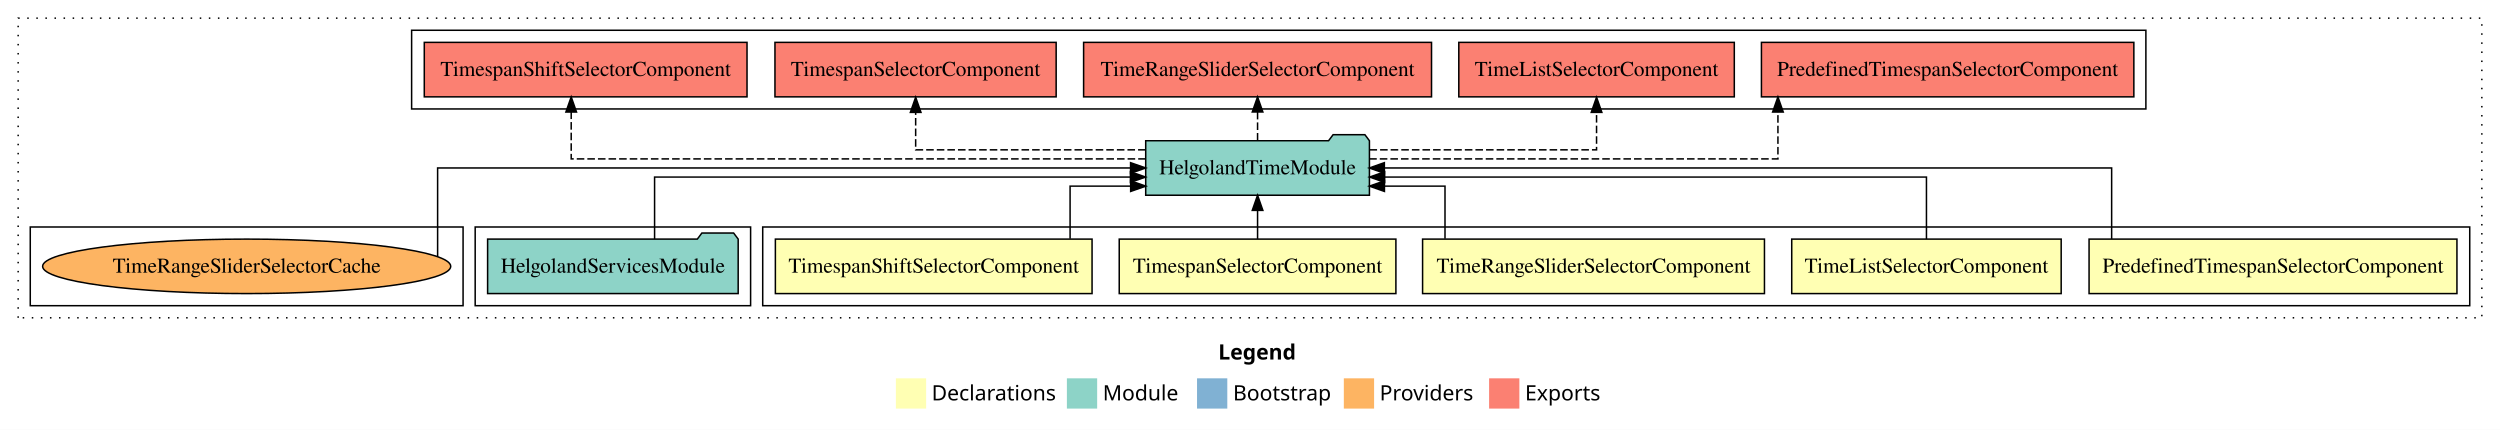
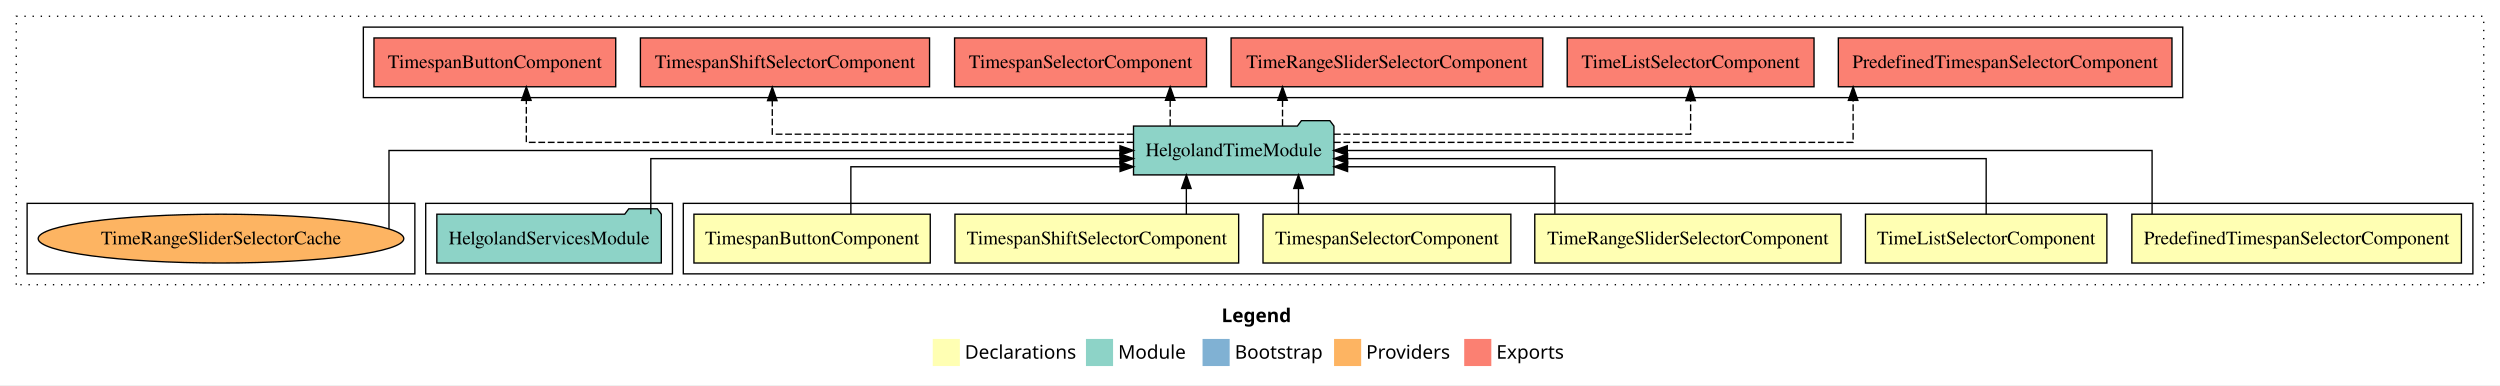
- <svg xmlns="http://www.w3.org/2000/svg" width="1652pt" height="284pt" viewBox="0.00 0.00 1652.00 284.00">
+ <svg xmlns="http://www.w3.org/2000/svg" width="1844pt" height="284pt" viewBox="0.00 0.00 1844.00 284.00">
  <g id="graph0" class="graph" transform="scale(1 1) rotate(0) translate(4 280)">
-     <polygon fill="#ffffff" stroke="transparent" points="-4,4 -4,-280 1648,-280 1648,4 -4,4" />
-     <text text-anchor="start" x="801.009" y="-42.4" font-family="sans-serif" font-weight="bold" font-size="14.00" fill="#000000">Legend</text>
-     <polygon fill="#ffffb3" stroke="transparent" points="588,-10 588,-30 608,-30 608,-10 588,-10" />
-     <text text-anchor="start" x="611.629" y="-15.4" font-family="sans-serif" font-size="14.00" fill="#000000">  Declarations</text>
-     <polygon fill="#8dd3c7" stroke="transparent" points="701,-10 701,-30 721,-30 721,-10 701,-10" />
-     <text text-anchor="start" x="724.725" y="-15.4" font-family="sans-serif" font-size="14.00" fill="#000000">  Module</text>
-     <polygon fill="#80b1d3" stroke="transparent" points="787,-10 787,-30 807,-30 807,-10 787,-10" />
-     <text text-anchor="start" x="810.781" y="-15.4" font-family="sans-serif" font-size="14.00" fill="#000000">  Bootstrap</text>
-     <polygon fill="#fdb462" stroke="transparent" points="884,-10 884,-30 904,-30 904,-10 884,-10" />
-     <text text-anchor="start" x="907.673" y="-15.4" font-family="sans-serif" font-size="14.00" fill="#000000">  Providers</text>
-     <polygon fill="#fb8072" stroke="transparent" points="980,-10 980,-30 1000,-30 1000,-10 980,-10" />
-     <text text-anchor="start" x="1003.726" y="-15.4" font-family="sans-serif" font-size="14.00" fill="#000000">  Exports</text>
+     <polygon fill="#ffffff" stroke="transparent" points="-4,4 -4,-280 1840,-280 1840,4 -4,4" />
+     <text text-anchor="start" x="897.009" y="-42.4" font-family="sans-serif" font-weight="bold" font-size="14.00" fill="#000000">Legend</text>
+     <polygon fill="#ffffb3" stroke="transparent" points="684,-10 684,-30 704,-30 704,-10 684,-10" />
+     <text text-anchor="start" x="707.629" y="-15.4" font-family="sans-serif" font-size="14.00" fill="#000000">  Declarations</text>
+     <polygon fill="#8dd3c7" stroke="transparent" points="797,-10 797,-30 817,-30 817,-10 797,-10" />
+     <text text-anchor="start" x="820.725" y="-15.4" font-family="sans-serif" font-size="14.00" fill="#000000">  Module</text>
+     <polygon fill="#80b1d3" stroke="transparent" points="883,-10 883,-30 903,-30 903,-10 883,-10" />
+     <text text-anchor="start" x="906.781" y="-15.4" font-family="sans-serif" font-size="14.00" fill="#000000">  Bootstrap</text>
+     <polygon fill="#fdb462" stroke="transparent" points="980,-10 980,-30 1000,-30 1000,-10 980,-10" />
+     <text text-anchor="start" x="1003.673" y="-15.4" font-family="sans-serif" font-size="14.00" fill="#000000">  Providers</text>
+     <polygon fill="#fb8072" stroke="transparent" points="1076,-10 1076,-30 1096,-30 1096,-10 1076,-10" />
+     <text text-anchor="start" x="1099.726" y="-15.4" font-family="sans-serif" font-size="14.00" fill="#000000">  Exports</text>
    <g id="clust1" class="cluster">
-       <polygon fill="none" stroke="#000000" stroke-dasharray="1,5" points="8,-70 8,-268 1636,-268 1636,-70 8,-70" />
+       <polygon fill="none" stroke="#000000" stroke-dasharray="1,5" points="8,-70 8,-268 1828,-268 1828,-70 8,-70" />
    </g>
    <g id="clust2" class="cluster">
-       <polygon fill="none" stroke="#000000" points="500,-78 500,-130 1628,-130 1628,-78 500,-78" />
+       <polygon fill="none" stroke="#000000" points="500,-78 500,-130 1820,-130 1820,-78 500,-78" />
    </g>
-     <g id="clust8" class="cluster">
+     <g id="clust9" class="cluster">
      <polygon fill="none" stroke="#000000" points="310,-78 310,-130 492,-130 492,-78 310,-78" />
    </g>
-     <g id="clust9" class="cluster">
-       <polygon fill="none" stroke="#000000" points="268,-208 268,-260 1414,-260 1414,-208 268,-208" />
+     <g id="clust10" class="cluster">
+       <polygon fill="none" stroke="#000000" points="264,-208 264,-260 1606,-260 1606,-208 264,-208" />
    </g>
-     <g id="clust11" class="cluster">
+     <g id="clust12" class="cluster">
      <polygon fill="none" stroke="#000000" points="16,-78 16,-130 302,-130 302,-78 16,-78" />
    </g>
    <g id="node1" class="node">
-       <polygon fill="#ffffb3" stroke="#000000" points="1619.546,-122 1376.454,-122 1376.454,-86 1619.546,-86 1619.546,-122" />
-       <text text-anchor="middle" x="1498" y="-99.8" font-family="Times,serif" font-size="14.00" fill="#000000">PredefinedTimespanSelectorComponent</text>
+       <polygon fill="#ffffb3" stroke="#000000" points="1811.546,-122 1568.454,-122 1568.454,-86 1811.546,-86 1811.546,-122" />
+       <text text-anchor="middle" x="1690" y="-99.8" font-family="Times,serif" font-size="14.00" fill="#000000">PredefinedTimespanSelectorComponent</text>
+     </g>
+     <g id="node7" class="node">
+       <polygon fill="#8dd3c7" stroke="#000000" points="979.916,-187 976.916,-191 955.916,-191 952.916,-187 832.084,-187 832.084,-151 979.916,-151 979.916,-187" />
+       <text text-anchor="middle" x="906" y="-164.8" font-family="Times,serif" font-size="14.00" fill="#000000">HelgolandTimeModule</text>
+     </g>
+     <g id="edge1" class="edge">
+       <path fill="none" stroke="#000000" d="M1583.375,-122.106C1583.375,-141.339 1583.375,-169 1583.375,-169 1583.375,-169 989.78,-169 989.78,-169" />
+       <polygon fill="#000000" stroke="#000000" points="989.78,-165.5 979.78,-169 989.78,-172.5 989.78,-165.5" />
+     </g>
+     <g id="node2" class="node">
+       <polygon fill="#ffffb3" stroke="#000000" points="1550.028,-122 1371.972,-122 1371.972,-86 1550.028,-86 1550.028,-122" />
+       <text text-anchor="middle" x="1461" y="-99.8" font-family="Times,serif" font-size="14.00" fill="#000000">TimeListSelectorComponent</text>
+     </g>
+     <g id="edge2" class="edge">
+       <path fill="none" stroke="#000000" d="M1461,-122.022C1461,-139.373 1461,-163 1461,-163 1461,-163 989.987,-163 989.987,-163" />
+       <polygon fill="#000000" stroke="#000000" points="989.987,-159.5 979.987,-163 989.986,-166.5 989.987,-159.5" />
+     </g>
+     <g id="node3" class="node">
+       <polygon fill="#ffffb3" stroke="#000000" points="1353.954,-122 1128.046,-122 1128.046,-86 1353.954,-86 1353.954,-122" />
+       <text text-anchor="middle" x="1241" y="-99.8" font-family="Times,serif" font-size="14.00" fill="#000000">TimeRangeSliderSelectorComponent</text>
+     </g>
+     <g id="edge3" class="edge">
+       <path fill="none" stroke="#000000" d="M1142.857,-122.24C1142.857,-137.571 1142.857,-157 1142.857,-157 1142.857,-157 989.969,-157 989.969,-157" />
+       <polygon fill="#000000" stroke="#000000" points="989.969,-153.5 979.969,-157 989.969,-160.5 989.969,-153.5" />
+     </g>
+     <g id="node4" class="node">
+       <polygon fill="#ffffb3" stroke="#000000" points="1110.409,-122 927.591,-122 927.591,-86 1110.409,-86 1110.409,-122" />
+       <text text-anchor="middle" x="1019" y="-99.8" font-family="Times,serif" font-size="14.00" fill="#000000">TimespanSelectorComponent</text>
+     </g>
+     <g id="edge4" class="edge">
+       <path fill="none" stroke="#000000" d="M953.752,-122.106C953.752,-122.106 953.752,-140.991 953.752,-140.991" />
+       <polygon fill="#000000" stroke="#000000" points="950.252,-140.991 953.752,-150.991 957.252,-140.991 950.252,-140.991" />
+     </g>
+     <g id="node5" class="node">
+       <polygon fill="#ffffb3" stroke="#000000" points="909.633,-122 700.367,-122 700.367,-86 909.633,-86 909.633,-122" />
+       <text text-anchor="middle" x="805" y="-99.8" font-family="Times,serif" font-size="14.00" fill="#000000">TimespanShiftSelectorComponent</text>
+     </g>
+     <g id="edge5" class="edge">
+       <path fill="none" stroke="#000000" d="M871.054,-122.106C871.054,-122.106 871.054,-140.991 871.054,-140.991" />
+       <polygon fill="#000000" stroke="#000000" points="867.554,-140.991 871.054,-150.991 874.554,-140.991 867.554,-140.991" />
    </g>
    <g id="node6" class="node">
-       <polygon fill="#8dd3c7" stroke="#000000" points="900.916,-187 897.916,-191 876.916,-191 873.916,-187 753.084,-187 753.084,-151 900.916,-151 900.916,-187" />
-       <text text-anchor="middle" x="827" y="-164.8" font-family="Times,serif" font-size="14.00" fill="#000000">HelgolandTimeModule</text>
+       <polygon fill="#ffffb3" stroke="#000000" points="682.158,-122 507.842,-122 507.842,-86 682.158,-86 682.158,-122" />
+       <text text-anchor="middle" x="595" y="-99.8" font-family="Times,serif" font-size="14.00" fill="#000000">TimespanButtonComponent</text>
    </g>
-     <g id="edge1" class="edge">
-       <path fill="none" stroke="#000000" d="M1391.375,-122.106C1391.375,-141.339 1391.375,-169 1391.375,-169 1391.375,-169 910.782,-169 910.782,-169" />
-       <polygon fill="#000000" stroke="#000000" points="910.782,-165.5 900.782,-169 910.782,-172.5 910.782,-165.5" />
+     <g id="edge6" class="edge">
+       <path fill="none" stroke="#000000" d="M623.601,-122.24C623.601,-137.571 623.601,-157 623.601,-157 623.601,-157 822.172,-157 822.172,-157" />
+       <polygon fill="#000000" stroke="#000000" points="822.172,-160.5 832.172,-157 822.172,-153.5 822.172,-160.5" />
    </g>
-     <g id="node2" class="node">
-       <polygon fill="#ffffb3" stroke="#000000" points="1358.028,-122 1179.972,-122 1179.972,-86 1358.028,-86 1358.028,-122" />
-       <text text-anchor="middle" x="1269" y="-99.8" font-family="Times,serif" font-size="14.00" fill="#000000">TimeListSelectorComponent</text>
+     <g id="node9" class="node">
+       <polygon fill="#fb8072" stroke="#000000" points="1598.047,-252 1351.953,-252 1351.953,-216 1598.047,-216 1598.047,-252" />
+       <text text-anchor="middle" x="1475" y="-229.8" font-family="Times,serif" font-size="14.00" fill="#000000">PredefinedTimespanSelectorComponent </text>
    </g>
-     <g id="edge2" class="edge">
-       <path fill="none" stroke="#000000" d="M1269,-122.022C1269,-139.373 1269,-163 1269,-163 1269,-163 910.981,-163 910.981,-163" />
-       <polygon fill="#000000" stroke="#000000" points="910.981,-159.5 900.981,-163 910.981,-166.5 910.981,-159.5" />
+     <g id="edge8" class="edge">
+       <path fill="none" stroke="#000000" stroke-dasharray="5,2" d="M979.91,-175C1109.21,-175 1362.857,-175 1362.857,-175 1362.857,-175 1362.857,-205.977 1362.857,-205.977" />
+       <polygon fill="#000000" stroke="#000000" points="1359.357,-205.977 1362.857,-215.977 1366.357,-205.977 1359.357,-205.977" />
    </g>
-     <g id="node3" class="node">
-       <polygon fill="#ffffb3" stroke="#000000" points="1161.954,-122 936.046,-122 936.046,-86 1161.954,-86 1161.954,-122" />
-       <text text-anchor="middle" x="1049" y="-99.8" font-family="Times,serif" font-size="14.00" fill="#000000">TimeRangeSliderSelectorComponent</text>
+     <g id="node10" class="node">
+       <polygon fill="#fb8072" stroke="#000000" points="1334.027,-252 1151.973,-252 1151.973,-216 1334.027,-216 1334.027,-252" />
+       <text text-anchor="middle" x="1243" y="-229.8" font-family="Times,serif" font-size="14.00" fill="#000000">TimeListSelectorComponent </text>
    </g>
-     <g id="edge3" class="edge">
-       <path fill="none" stroke="#000000" d="M950.857,-122.24C950.857,-137.571 950.857,-157 950.857,-157 950.857,-157 910.836,-157 910.836,-157" />
-       <polygon fill="#000000" stroke="#000000" points="910.836,-153.5 900.836,-157 910.836,-160.5 910.836,-153.5" />
+     <g id="edge9" class="edge">
+       <path fill="none" stroke="#000000" stroke-dasharray="5,2" d="M979.956,-181C1079.158,-181 1243,-181 1243,-181 1243,-181 1243,-205.76 1243,-205.76" />
+       <polygon fill="#000000" stroke="#000000" points="1239.5,-205.76 1243,-215.76 1246.5,-205.76 1239.5,-205.76" />
    </g>
-     <g id="node4" class="node">
-       <polygon fill="#ffffb3" stroke="#000000" points="918.409,-122 735.591,-122 735.591,-86 918.409,-86 918.409,-122" />
-       <text text-anchor="middle" x="827" y="-99.8" font-family="Times,serif" font-size="14.00" fill="#000000">TimespanSelectorComponent</text>
+     <g id="node11" class="node">
+       <polygon fill="#fb8072" stroke="#000000" points="1133.954,-252 904.046,-252 904.046,-216 1133.954,-216 1133.954,-252" />
+       <text text-anchor="middle" x="1019" y="-229.8" font-family="Times,serif" font-size="14.00" fill="#000000">TimeRangeSliderSelectorComponent </text>
    </g>
-     <g id="edge4" class="edge">
-       <path fill="none" stroke="#000000" d="M827,-122.106C827,-122.106 827,-140.991 827,-140.991" />
-       <polygon fill="#000000" stroke="#000000" points="823.5,-140.991 827,-150.991 830.5,-140.991 823.5,-140.991" />
+     <g id="edge10" class="edge">
+       <path fill="none" stroke="#000000" stroke-dasharray="5,2" d="M941.99,-187.106C941.99,-187.106 941.99,-205.991 941.99,-205.991" />
+       <polygon fill="#000000" stroke="#000000" points="938.49,-205.991 941.99,-215.991 945.49,-205.991 938.49,-205.991" />
    </g>
-     <g id="node5" class="node">
-       <polygon fill="#ffffb3" stroke="#000000" points="717.633,-122 508.367,-122 508.367,-86 717.633,-86 717.633,-122" />
-       <text text-anchor="middle" x="613" y="-99.8" font-family="Times,serif" font-size="14.00" fill="#000000">TimespanShiftSelectorComponent</text>
+     <g id="node12" class="node">
+       <polygon fill="#fb8072" stroke="#000000" points="885.908,-252 700.092,-252 700.092,-216 885.908,-216 885.908,-252" />
+       <text text-anchor="middle" x="793" y="-229.8" font-family="Times,serif" font-size="14.00" fill="#000000">TimespanSelectorComponent </text>
    </g>
-     <g id="edge5" class="edge">
-       <path fill="none" stroke="#000000" d="M703.114,-122.24C703.114,-137.571 703.114,-157 703.114,-157 703.114,-157 743.146,-157 743.146,-157" />
-       <polygon fill="#000000" stroke="#000000" points="743.146,-160.5 753.146,-157 743.146,-153.5 743.146,-160.5" />
+     <g id="edge11" class="edge">
+       <path fill="none" stroke="#000000" stroke-dasharray="5,2" d="M859.123,-187.106C859.123,-187.106 859.123,-205.991 859.123,-205.991" />
+       <polygon fill="#000000" stroke="#000000" points="855.623,-205.991 859.123,-215.991 862.623,-205.991 855.623,-205.991" />
+     </g>
+     <g id="node13" class="node">
+       <polygon fill="#fb8072" stroke="#000000" points="681.633,-252 468.367,-252 468.367,-216 681.633,-216 681.633,-252" />
+       <text text-anchor="middle" x="575" y="-229.8" font-family="Times,serif" font-size="14.00" fill="#000000">TimespanShiftSelectorComponent </text>
+     </g>
+     <g id="edge12" class="edge">
+       <path fill="none" stroke="#000000" stroke-dasharray="5,2" d="M832.146,-181C732.042,-181 565.636,-181 565.636,-181 565.636,-181 565.636,-205.76 565.636,-205.76" />
+       <polygon fill="#000000" stroke="#000000" points="562.136,-205.76 565.636,-215.76 569.136,-205.76 562.136,-205.76" />
+     </g>
+     <g id="node14" class="node">
+       <polygon fill="#fb8072" stroke="#000000" points="450.158,-252 271.842,-252 271.842,-216 450.158,-216 450.158,-252" />
+       <text text-anchor="middle" x="361" y="-229.8" font-family="Times,serif" font-size="14.00" fill="#000000">TimespanButtonComponent </text>
+     </g>
+     <g id="edge13" class="edge">
+       <path fill="none" stroke="#000000" stroke-dasharray="5,2" d="M832.072,-175C688.129,-175 384.217,-175 384.217,-175 384.217,-175 384.217,-205.977 384.217,-205.977" />
+       <polygon fill="#000000" stroke="#000000" points="380.717,-205.977 384.217,-215.977 387.717,-205.977 380.717,-205.977" />
    </g>
    <g id="node8" class="node">
-       <polygon fill="#fb8072" stroke="#000000" points="1406.047,-252 1159.953,-252 1159.953,-216 1406.047,-216 1406.047,-252" />
-       <text text-anchor="middle" x="1283" y="-229.8" font-family="Times,serif" font-size="14.00" fill="#000000">PredefinedTimespanSelectorComponent </text>
-     </g>
-     <g id="edge7" class="edge">
-       <path fill="none" stroke="#000000" stroke-dasharray="5,2" d="M900.766,-175C1001.802,-175 1170.857,-175 1170.857,-175 1170.857,-175 1170.857,-205.977 1170.857,-205.977" />
-       <polygon fill="#000000" stroke="#000000" points="1167.357,-205.977 1170.857,-215.977 1174.357,-205.977 1167.357,-205.977" />
-     </g>
-     <g id="node9" class="node">
-       <polygon fill="#fb8072" stroke="#000000" points="1142.027,-252 959.973,-252 959.973,-216 1142.027,-216 1142.027,-252" />
-       <text text-anchor="middle" x="1051" y="-229.8" font-family="Times,serif" font-size="14.00" fill="#000000">TimeListSelectorComponent </text>
-     </g>
-     <g id="edge8" class="edge">
-       <path fill="none" stroke="#000000" stroke-dasharray="5,2" d="M900.967,-181C966.213,-181 1051,-181 1051,-181 1051,-181 1051,-205.76 1051,-205.76" />
-       <polygon fill="#000000" stroke="#000000" points="1047.5,-205.76 1051,-215.76 1054.5,-205.76 1047.5,-205.76" />
-     </g>
-     <g id="node10" class="node">
-       <polygon fill="#fb8072" stroke="#000000" points="941.954,-252 712.046,-252 712.046,-216 941.954,-216 941.954,-252" />
-       <text text-anchor="middle" x="827" y="-229.8" font-family="Times,serif" font-size="14.00" fill="#000000">TimeRangeSliderSelectorComponent </text>
-     </g>
-     <g id="edge9" class="edge">
-       <path fill="none" stroke="#000000" stroke-dasharray="5,2" d="M827,-187.106C827,-187.106 827,-205.991 827,-205.991" />
-       <polygon fill="#000000" stroke="#000000" points="823.5,-205.991 827,-215.991 830.5,-205.991 823.5,-205.991" />
-     </g>
-     <g id="node11" class="node">
-       <polygon fill="#fb8072" stroke="#000000" points="693.908,-252 508.092,-252 508.092,-216 693.908,-216 693.908,-252" />
-       <text text-anchor="middle" x="601" y="-229.8" font-family="Times,serif" font-size="14.00" fill="#000000">TimespanSelectorComponent </text>
-     </g>
-     <g id="edge10" class="edge">
-       <path fill="none" stroke="#000000" stroke-dasharray="5,2" d="M753.022,-181C687.131,-181 601.069,-181 601.069,-181 601.069,-181 601.069,-205.76 601.069,-205.76" />
-       <polygon fill="#000000" stroke="#000000" points="597.569,-205.76 601.069,-215.76 604.569,-205.76 597.569,-205.76" />
-     </g>
-     <g id="node12" class="node">
-       <polygon fill="#fb8072" stroke="#000000" points="489.633,-252 276.367,-252 276.367,-216 489.633,-216 489.633,-252" />
-       <text text-anchor="middle" x="383" y="-229.8" font-family="Times,serif" font-size="14.00" fill="#000000">TimespanShiftSelectorComponent </text>
-     </g>
-     <g id="edge11" class="edge">
-       <path fill="none" stroke="#000000" stroke-dasharray="5,2" d="M753.12,-175C624.602,-175 373.452,-175 373.452,-175 373.452,-175 373.452,-205.977 373.452,-205.977" />
-       <polygon fill="#000000" stroke="#000000" points="369.952,-205.977 373.452,-215.977 376.952,-205.977 369.952,-205.977" />
-     </g>
-     <g id="node7" class="node">
      <polygon fill="#8dd3c7" stroke="#000000" points="483.789,-122 480.789,-126 459.789,-126 456.789,-122 318.211,-122 318.211,-86 483.789,-86 483.789,-122" />
      <text text-anchor="middle" x="401" y="-99.8" font-family="Times,serif" font-size="14.00" fill="#000000">HelgolandServicesModule</text>
    </g>
-     <g id="edge6" class="edge">
-       <path fill="none" stroke="#000000" d="M428.548,-122.022C428.548,-139.373 428.548,-163 428.548,-163 428.548,-163 742.988,-163 742.988,-163" />
-       <polygon fill="#000000" stroke="#000000" points="742.988,-166.5 752.988,-163 742.988,-159.5 742.988,-166.5" />
+     <g id="edge7" class="edge">
+       <path fill="none" stroke="#000000" d="M476.039,-122.022C476.039,-139.373 476.039,-163 476.039,-163 476.039,-163 822.087,-163 822.087,-163" />
+       <polygon fill="#000000" stroke="#000000" points="822.087,-166.5 832.087,-163 822.087,-159.5 822.087,-166.5" />
    </g>
-     <g id="node13" class="node">
+     <g id="node15" class="node">
      <ellipse fill="#fdb462" stroke="#000000" cx="159" cy="-104" rx="134.845" ry="18" />
      <text text-anchor="middle" x="159" y="-99.8" font-family="Times,serif" font-size="14.00" fill="#000000">TimeRangeSliderSelectorCache</text>
    </g>
-     <g id="edge12" class="edge">
-       <path fill="none" stroke="#000000" d="M285.178,-110.47C285.178,-126.911 285.178,-169 285.178,-169 285.178,-169 743.081,-169 743.081,-169" />
-       <polygon fill="#000000" stroke="#000000" points="743.081,-172.5 753.081,-169 743.081,-165.5 743.081,-172.5" />
+     <g id="edge14" class="edge">
+       <path fill="none" stroke="#000000" d="M282.922,-111.204C282.922,-128.128 282.922,-169 282.922,-169 282.922,-169 822.078,-169 822.078,-169" />
+       <polygon fill="#000000" stroke="#000000" points="822.078,-172.5 832.078,-169 822.078,-165.5 822.078,-172.5" />
    </g>
  </g>
</svg>
